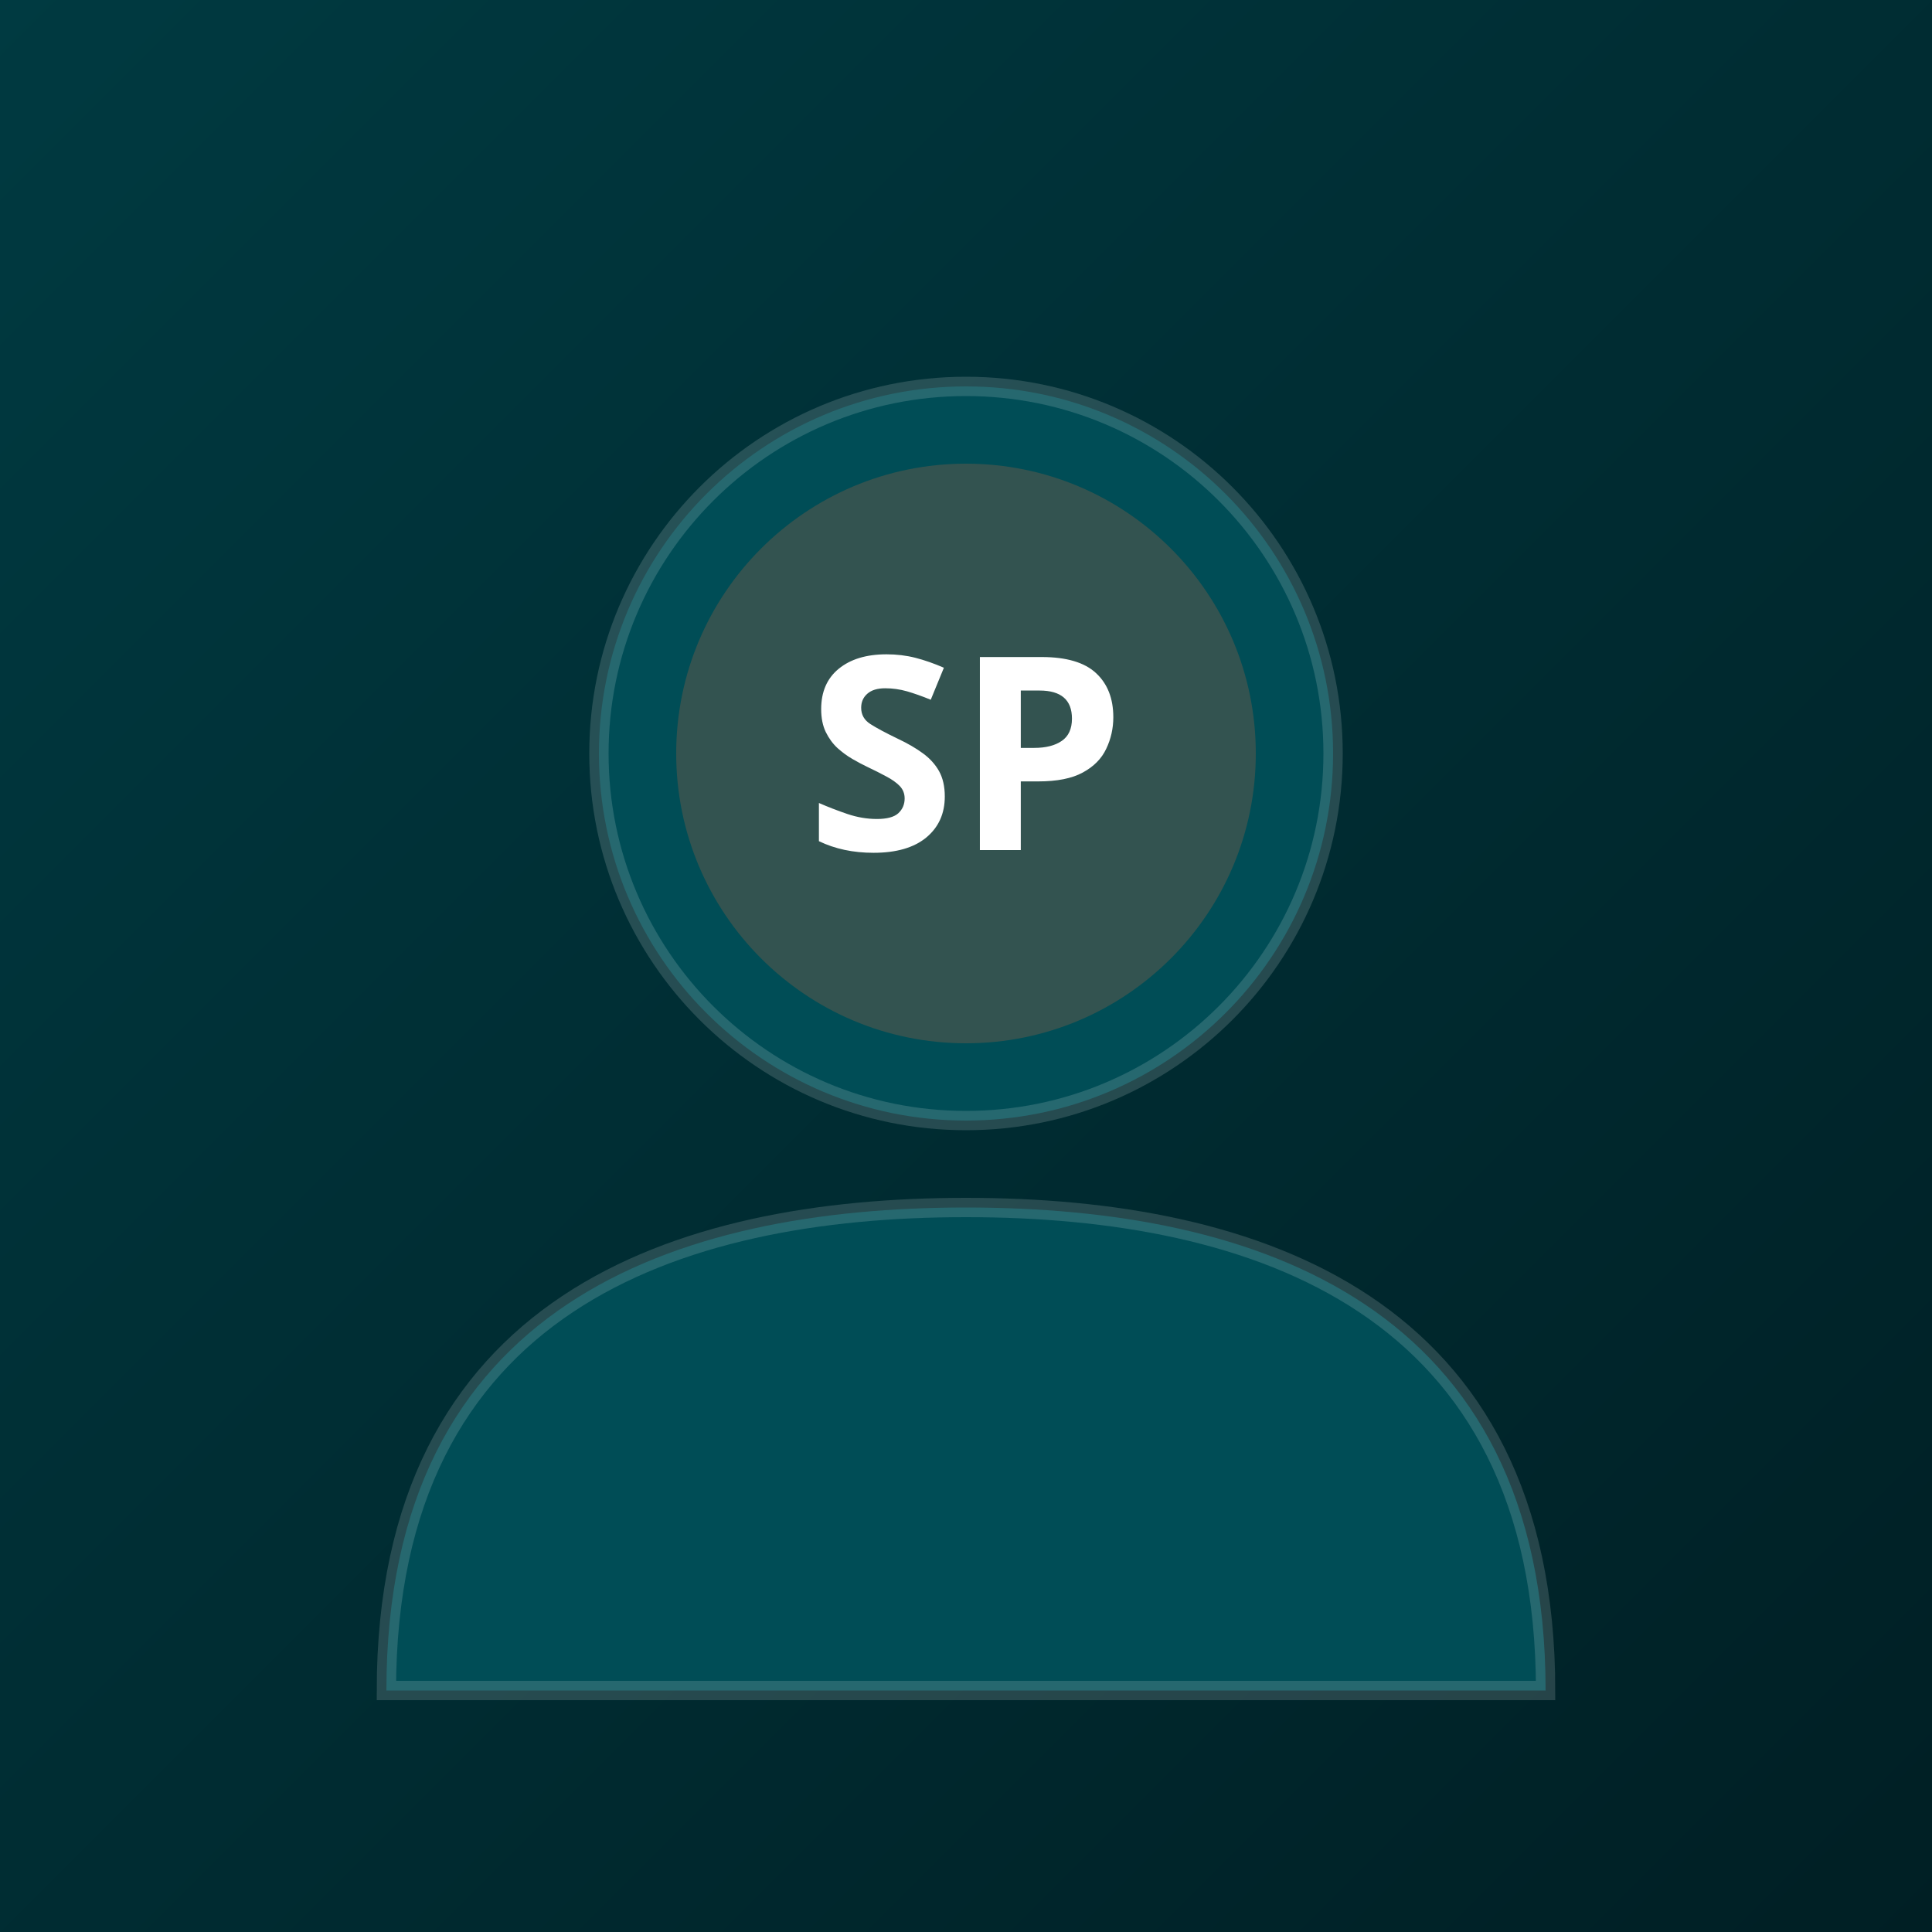
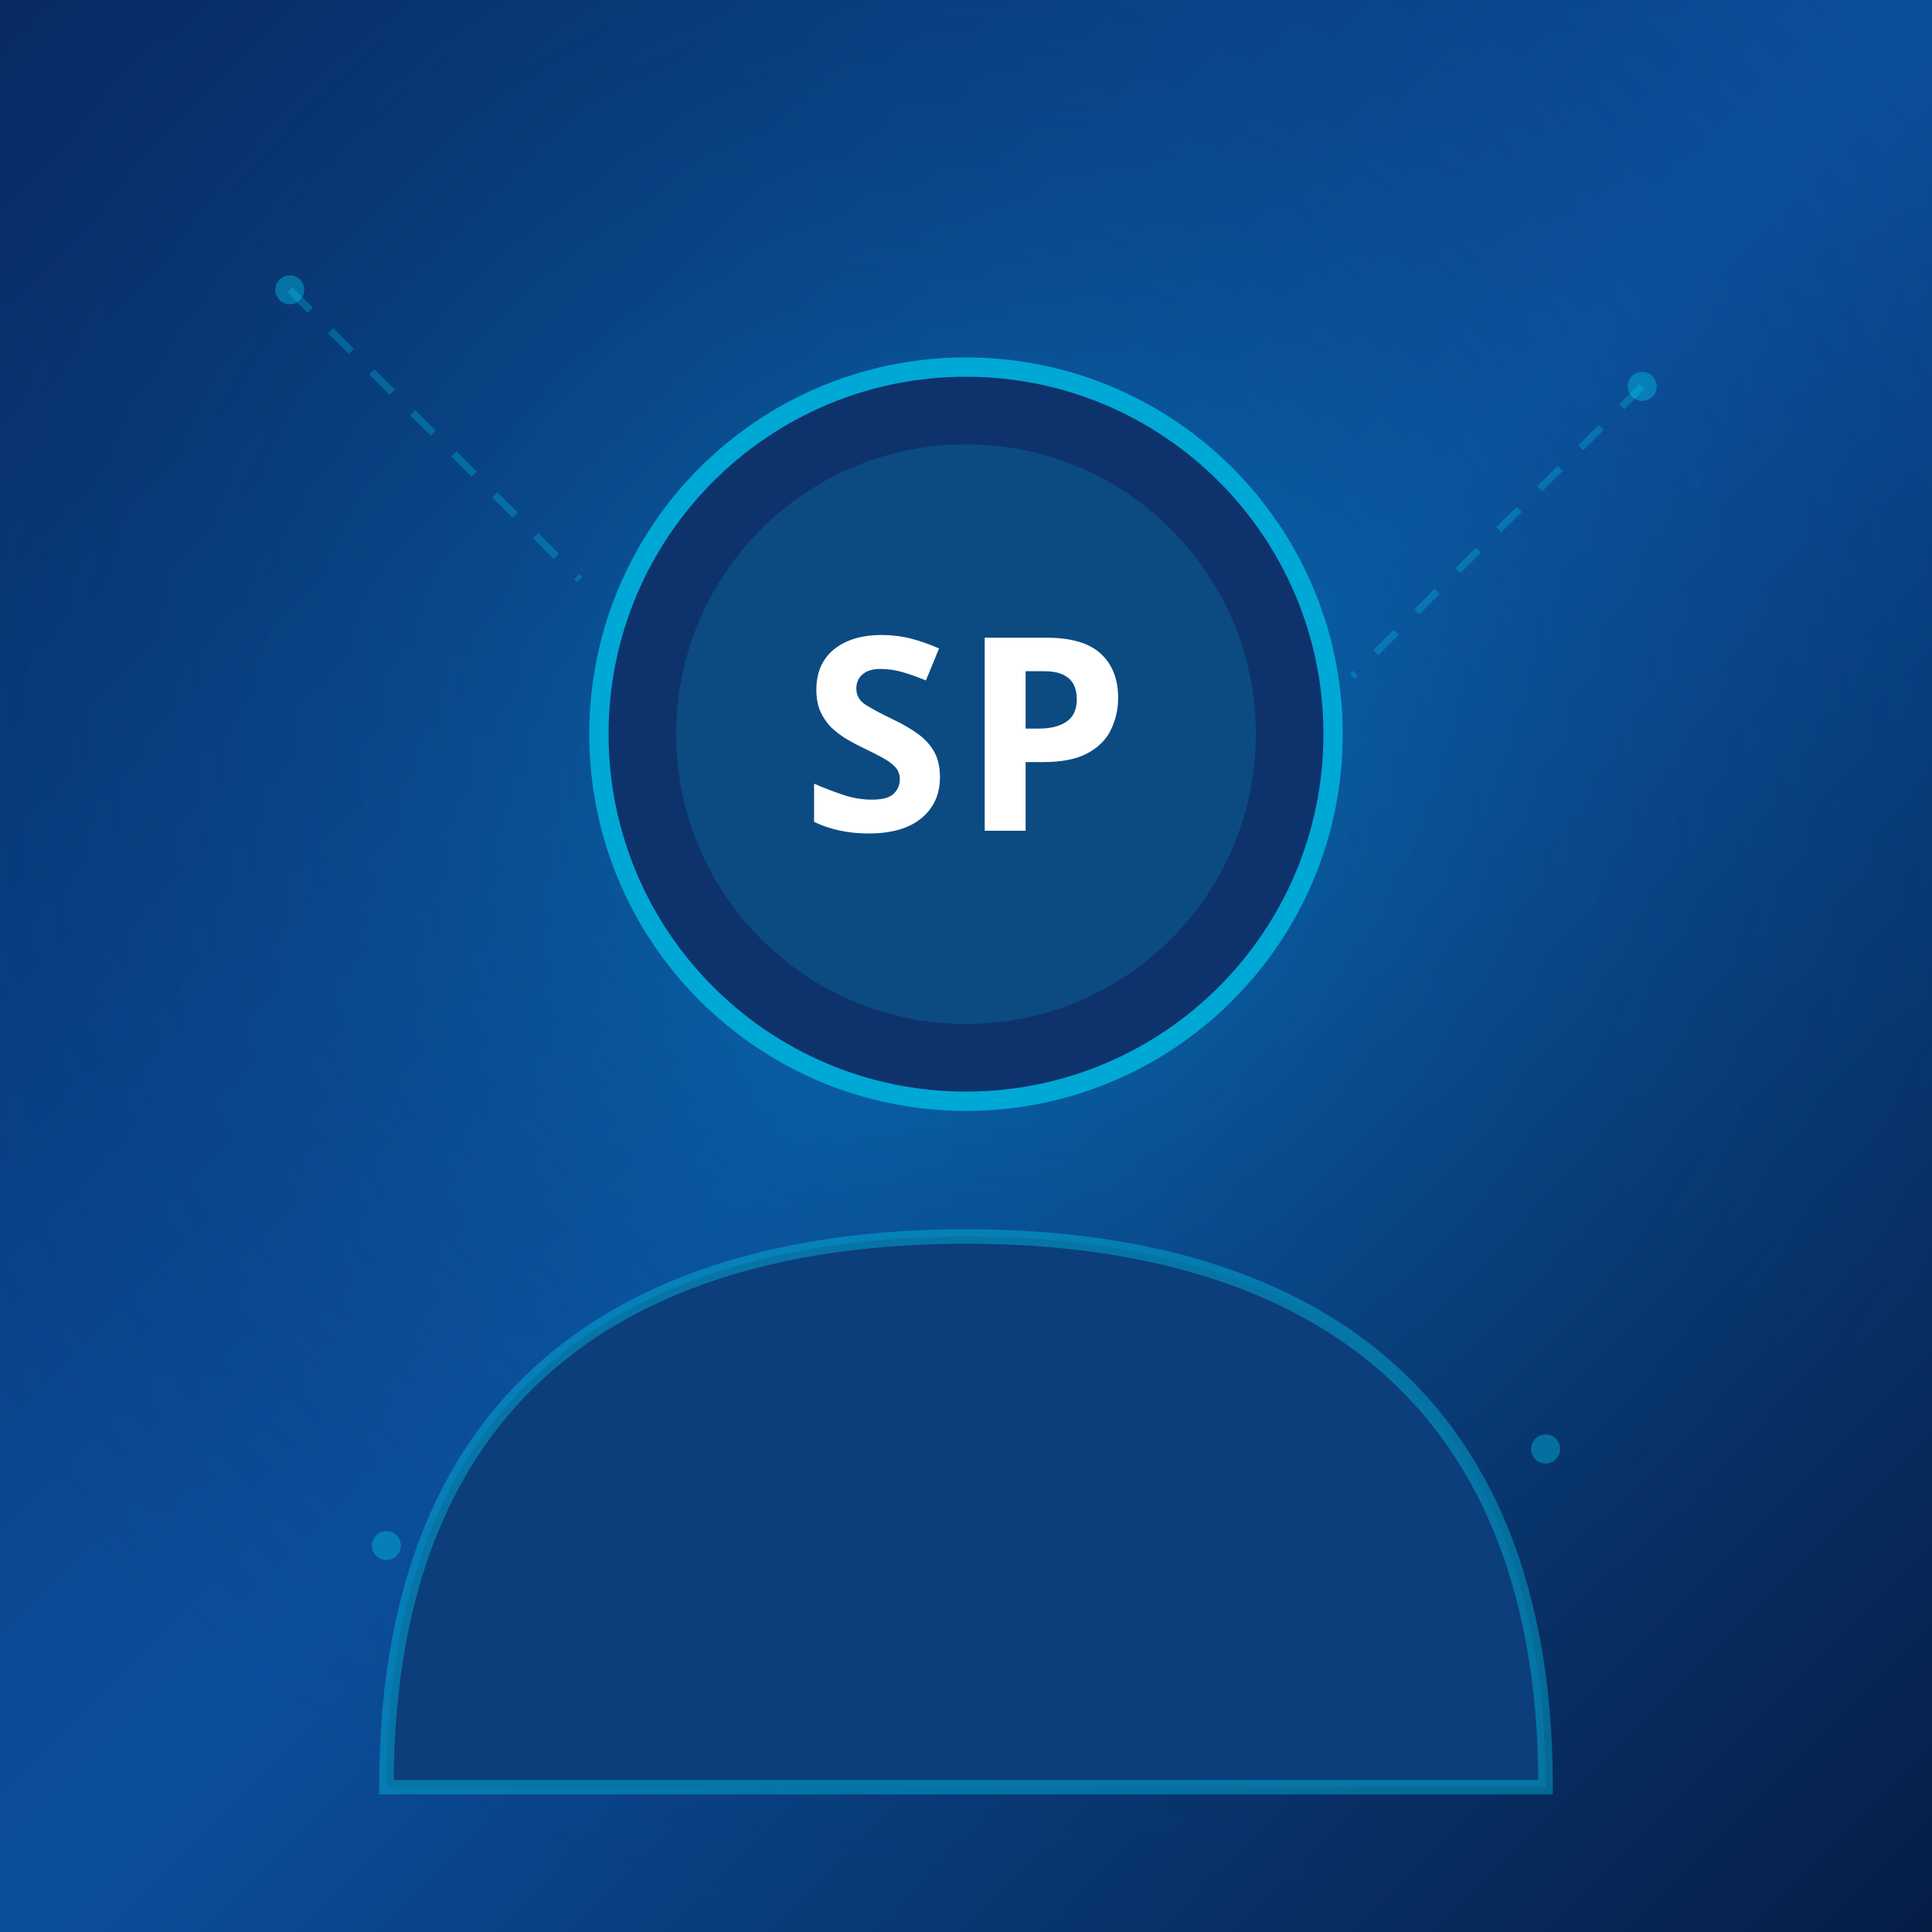
<svg xmlns="http://www.w3.org/2000/svg" viewBox="0 0 200 200" width="100%" height="100%">
  <defs>
-     <linearGradient id="avatarGrad" x1="0%" y1="0%" x2="100%" y2="100%">
-       <stop offset="0%" stop-color="#003A41" />
-       <stop offset="100%" stop-color="#001F24" />
+     <linearGradient id="avatarGradSP" x1="0%" y1="0%" x2="100%" y2="100%">
+       <stop offset="0%" stop-color="#082A63" />
+       <stop offset="50%" stop-color="#0B4F9C" />
+       <stop offset="100%" stop-color="#061D45" />
    </linearGradient>
+     <radialGradient id="glowSP" cx="50%" cy="40%" r="60%">
+       <stop offset="0%" stop-color="#00A8D6" stop-opacity="0.35" />
+       <stop offset="100%" stop-color="#082A63" stop-opacity="0" />
+     </radialGradient>
  </defs>
-   <rect width="200" height="200" fill="url(#avatarGrad)" />
-   <circle cx="100" cy="78" r="38" fill="#004D56" stroke="rgba(255,255,255,0.15)" stroke-width="2" />
-   <path d="M 40 175 C 40 135 70 125 100 125 C 130 125 160 135 160 175 Z" fill="#004D56" stroke="rgba(255,255,255,0.15)" stroke-width="2" />
-   <circle cx="100" cy="78" r="30" fill="#FF6B35" opacity="0.2" />
-   <text x="100" y="88" font-family="'Outfit', sans-serif" font-size="28" font-weight="700" fill="#FFFFFF" text-anchor="middle">SP</text>
+   <rect width="200" height="200" fill="url(#avatarGradSP)" />
+   <rect width="200" height="200" fill="url(#glowSP)" />
+   <circle cx="30" cy="30" r="1.5" fill="#00C7E8" opacity="0.4" />
+   <circle cx="170" cy="40" r="1.5" fill="#00C7E8" opacity="0.4" />
+   <circle cx="40" cy="160" r="1.5" fill="#00C7E8" opacity="0.4" />
+   <circle cx="160" cy="150" r="1.5" fill="#00C7E8" opacity="0.4" />
+   <line x1="30" y1="30" x2="60" y2="60" stroke="#00C7E8" stroke-width="0.75" stroke-dasharray="3 3" opacity="0.3" />
+   <line x1="170" y1="40" x2="140" y2="70" stroke="#00C7E8" stroke-width="0.75" stroke-dasharray="3 3" opacity="0.3" />
+   <path d="M 40 185 C 40 140 70 128 100 128 C 130 128 160 140 160 185 Z" fill="#0B3E7A" stroke="rgba(0, 199, 232, 0.4)" stroke-width="1.5" />
+   <circle cx="100" cy="76" r="38" fill="#0E336C" stroke="#00A8D6" stroke-width="2" />
+   <circle cx="100" cy="76" r="30" fill="#00A8D6" opacity="0.2" />
+   <text x="100" y="86" font-family="'Poppins', 'Outfit', sans-serif" font-size="28" font-weight="800" fill="#FFFFFF" text-anchor="middle" letter-spacing="1">SP</text>
</svg>
